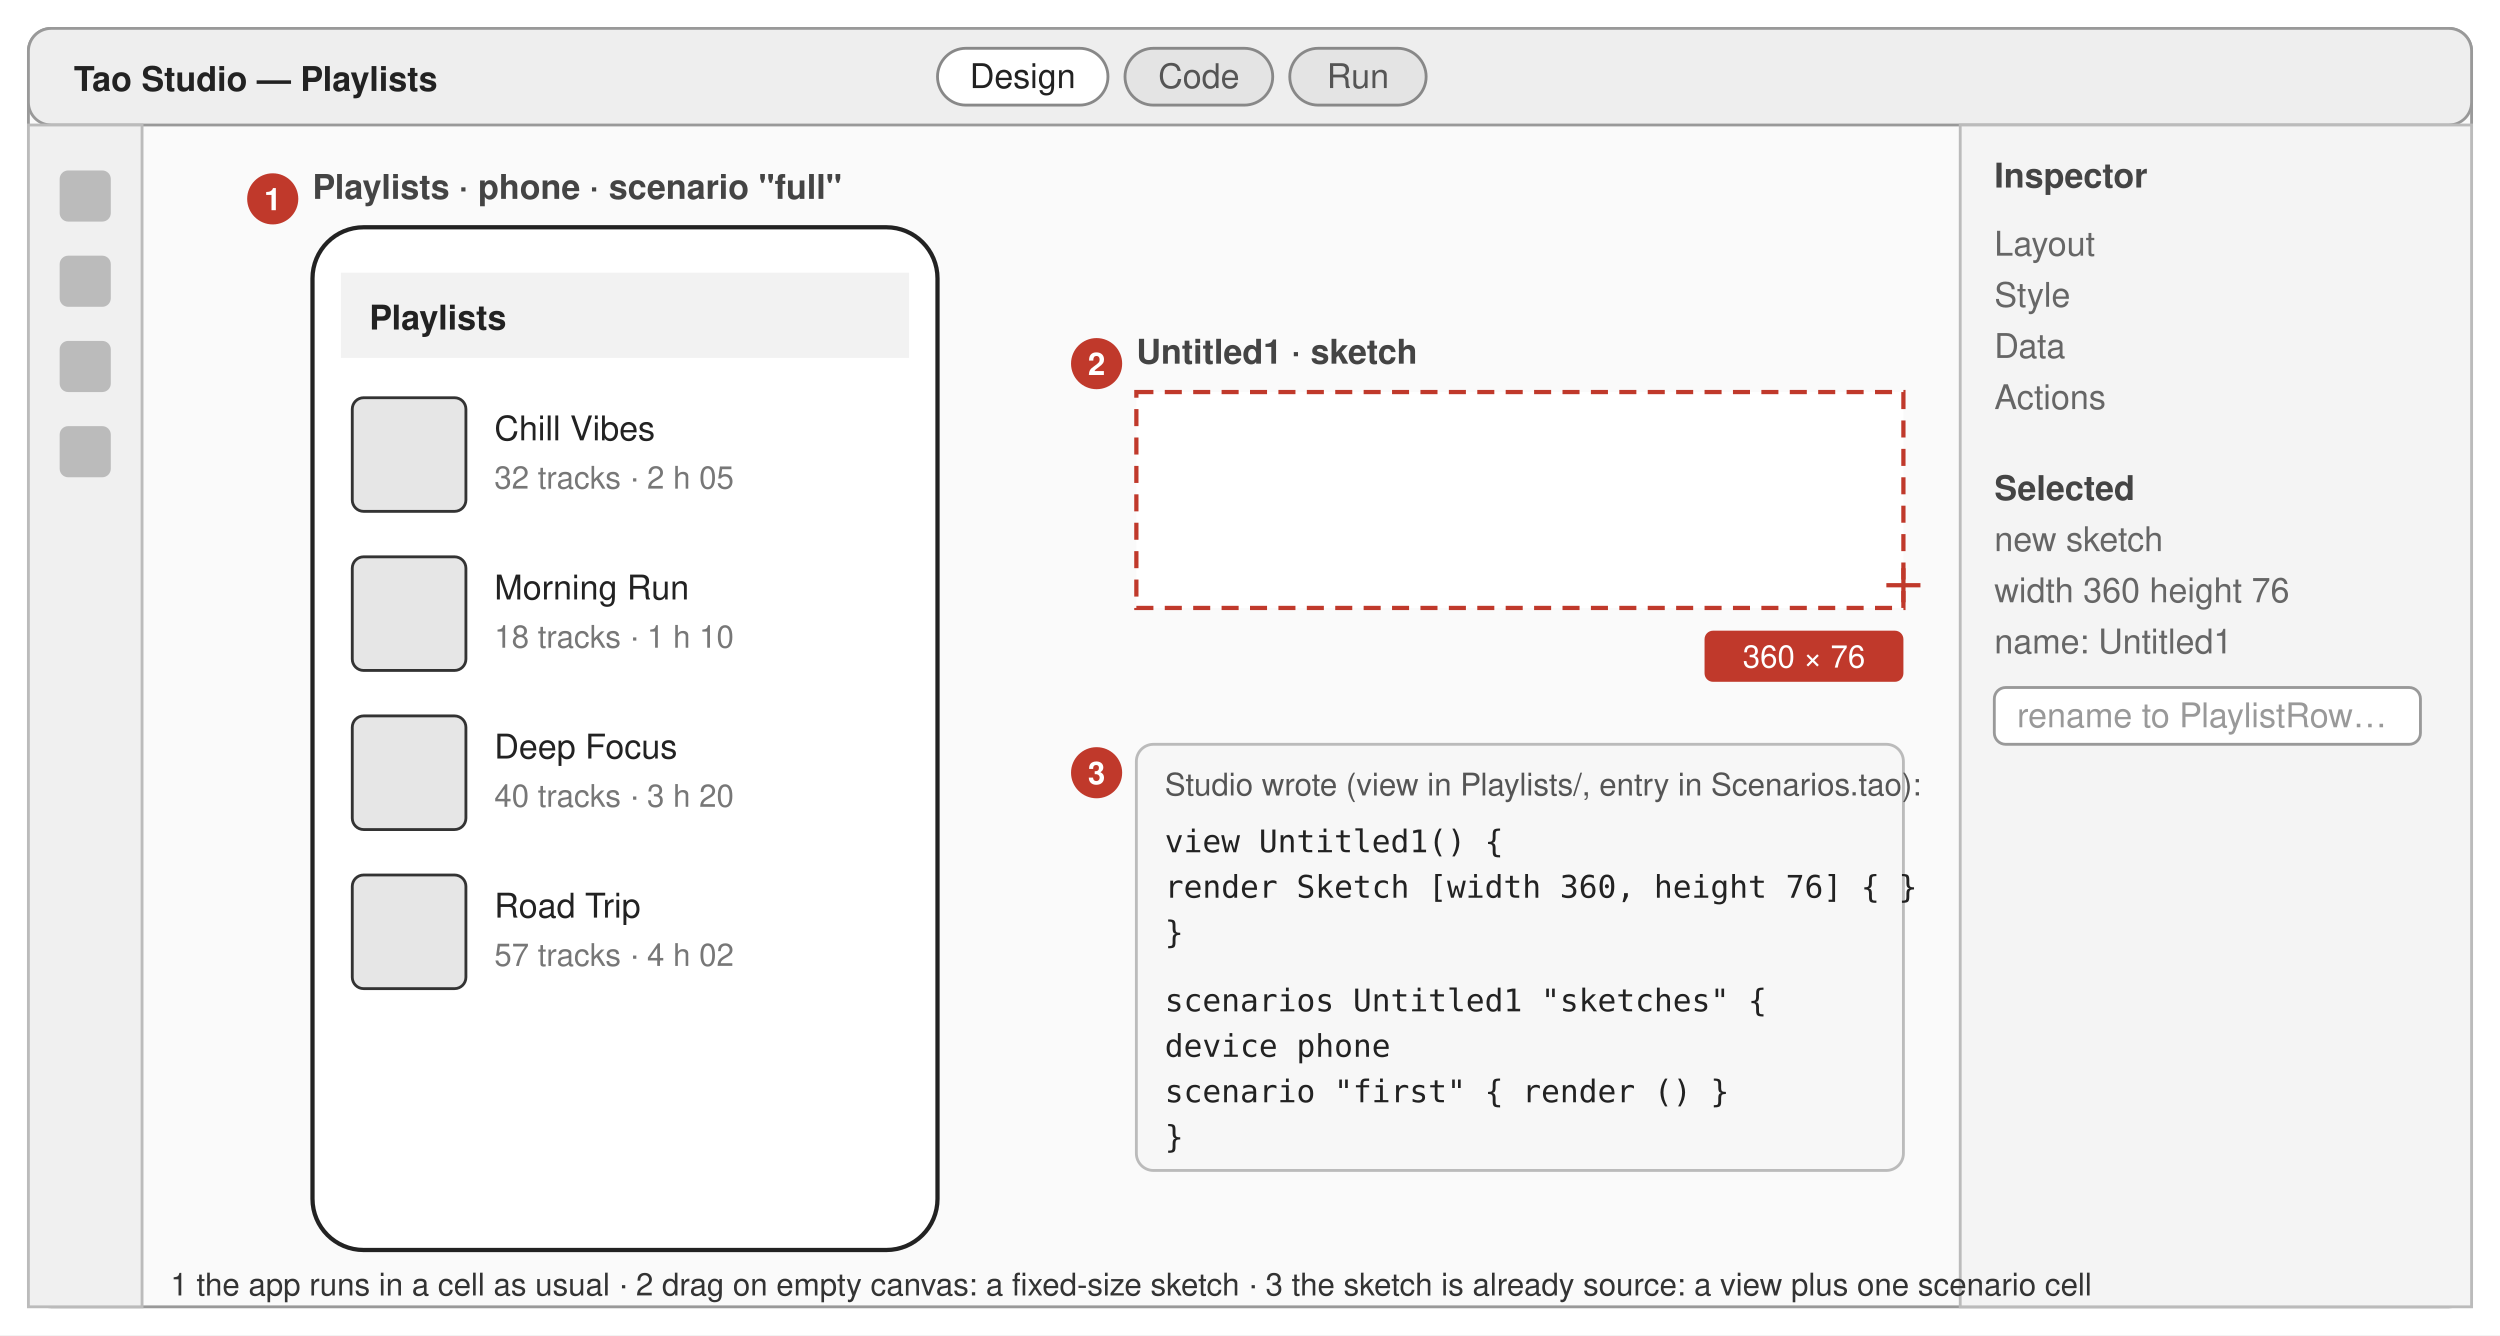
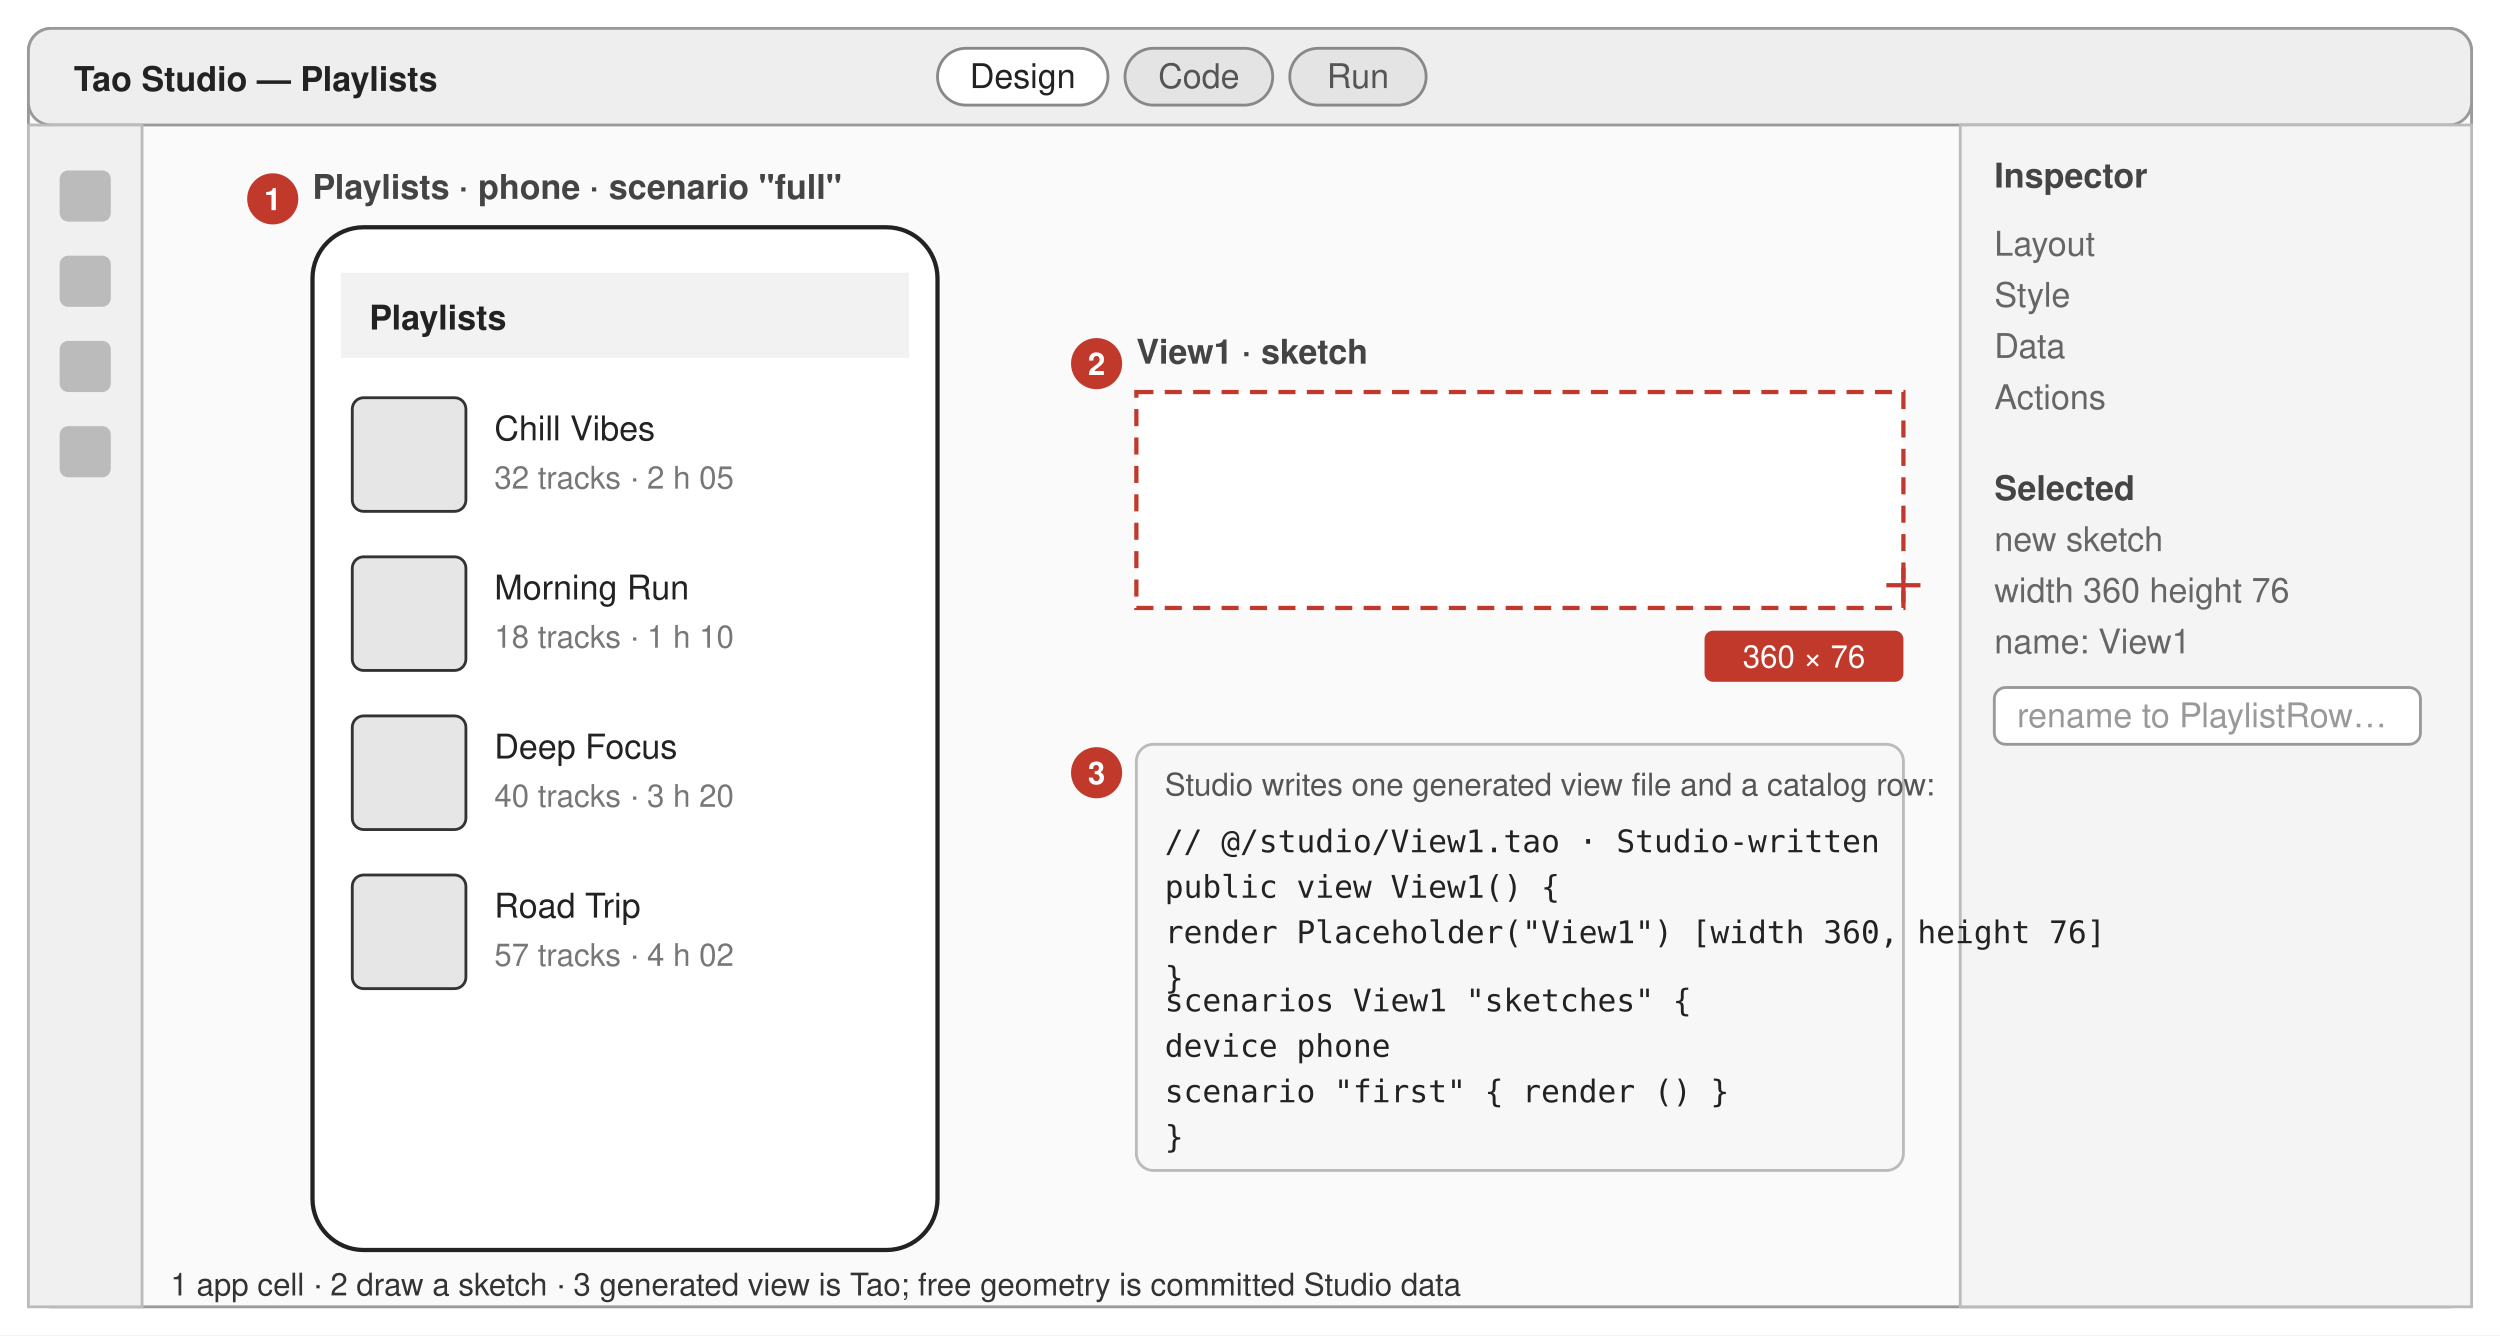
<svg xmlns="http://www.w3.org/2000/svg" viewBox="0 0 880 470" width="880" height="470" font-family="ui-sans-serif, system-ui, -apple-system, Helvetica, Arial, sans-serif" font-size="12">
  <defs>
    <marker id="arrow" viewBox="0 0 10 10" refX="9" refY="5" markerWidth="8" markerHeight="8" orient="auto-start-reverse">
      <path d="M0,0 L10,5 L0,10 z" fill="#c0392b" />
    </marker>
  </defs>
  <rect width="880" height="470" fill="#ffffff" />
  <rect x="10" y="10" width="860" height="450" rx="8" fill="#fafafa" stroke="#999" />
  <rect x="10" y="10" width="860" height="34" rx="8" fill="#eeeeee" stroke="#999" />
  <text x="26" y="32" font-weight="600" fill="#222">Tao Studio — Playlists</text>
  <rect x="330" y="17" width="60" height="20" rx="10" fill="#ffffff" stroke="#888" />
  <text x="360" y="31" text-anchor="middle" fill="#222">Design</text>
  <rect x="396" y="17" width="52" height="20" rx="10" fill="#e4e4e4" stroke="#888" />
  <text x="422" y="31" text-anchor="middle" fill="#555">Code</text>
  <rect x="454" y="17" width="48" height="20" rx="10" fill="#e4e4e4" stroke="#888" />
  <text x="478" y="31" text-anchor="middle" fill="#555">Run</text>
  <rect x="10" y="44" width="40" height="416" fill="#f0f0f0" stroke="#bbb" />
  <g fill="#bbb">
    <rect x="21" y="60" width="18" height="18" rx="3" />
    <rect x="21" y="90" width="18" height="18" rx="3" />
    <rect x="21" y="120" width="18" height="18" rx="3" />
    <rect x="21" y="150" width="18" height="18" rx="3" />
  </g>
  <rect x="690" y="44" width="180" height="416" fill="#f4f4f4" stroke="#bbb" />
  <text x="702" y="66" font-weight="600" fill="#444">Inspector</text>
  <text x="702" y="90" fill="#666">Layout</text>
  <text x="702" y="108" fill="#666">Style</text>
  <text x="702" y="126" fill="#666">Data</text>
  <text x="702" y="144" fill="#666">Actions</text>
  <text x="702" y="176" fill="#444" font-weight="600">Selected</text>
  <text x="702" y="194" fill="#666">new sketch</text>
  <text x="702" y="212" fill="#666">width 360  height 76</text>
-   <text x="702" y="230" fill="#666">name: Untitled1</text>
+   <text x="702" y="230" fill="#666">name: View1</text>
  <rect x="702" y="242" width="150" height="20" rx="4" fill="#fff" stroke="#999" />
  <text x="710" y="256" fill="#999">rename to PlaylistRow…</text>
  <text x="110" y="70" fill="#444" font-weight="600">Playlists · phone · scenario "full"</text>
  <rect x="110" y="80" width="220" height="360" rx="18" fill="#fff" stroke="#222" stroke-width="1.5" />
  <rect x="120" y="96" width="200" height="30" fill="#f2f2f2" />
  <text x="130" y="116" font-weight="600" fill="#222">Playlists</text>
  <g stroke="#333" fill="#e6e6e6">
    <rect x="124" y="140" width="40" height="40" rx="4" />
    <rect x="124" y="196" width="40" height="40" rx="4" />
    <rect x="124" y="252" width="40" height="40" rx="4" />
    <rect x="124" y="308" width="40" height="40" rx="4" />
  </g>
  <g fill="#222">
    <text x="174" y="155">Chill Vibes</text>
    <text x="174" y="172" fill="#777" font-size="11">32 tracks · 2 h 05</text>
    <text x="174" y="211">Morning Run</text>
    <text x="174" y="228" fill="#777" font-size="11">18 tracks · 1 h 10</text>
    <text x="174" y="267">Deep Focus</text>
    <text x="174" y="284" fill="#777" font-size="11">40 tracks · 3 h 20</text>
    <text x="174" y="323">Road Trip</text>
    <text x="174" y="340" fill="#777" font-size="11">57 tracks · 4 h 02</text>
  </g>
-   <text x="400" y="128" fill="#444" font-weight="600">Untitled1 · sketch</text>
+   <text x="400" y="128" fill="#444" font-weight="600">View1 · sketch</text>
  <rect x="400" y="138" width="270" height="76" fill="#fff" stroke="#c0392b" stroke-width="1.5" stroke-dasharray="6 4" />
  <g stroke="#c0392b" stroke-width="1.5">
    <line x1="664" y1="206" x2="676" y2="206" />
    <line x1="670" y1="200" x2="670" y2="212" />
  </g>
  <rect x="600" y="222" width="70" height="18" rx="3" fill="#c0392b" />
  <text x="635" y="235" text-anchor="middle" fill="#fff" font-size="11">360 × 76</text>
  <rect x="400" y="262" width="270" height="150" rx="6" fill="#f7f7f7" stroke="#bbb" />
-   <text x="410" y="280" fill="#555" font-size="11">Studio wrote (view in Playlists/, entry in Scenarios.tao):</text>
+   <text x="410" y="280" fill="#555" font-size="11">Studio writes one generated view file and a catalog row:</text>
  <g font-family="ui-monospace, SFMono-Regular, Menlo, monospace" font-size="11" fill="#222">
-     <text x="410" y="300">view Untitled1() {</text>
-     <text x="410" y="316">   render Sketch [width 360, height 76] { }</text>
-     <text x="410" y="332">}</text>
-     <text x="410" y="356">scenarios Untitled1 "sketches" {</text>
+     <text x="410" y="300">// @/studio/View1.tao · Studio-written</text>
+     <text x="410" y="316">public view View1() {</text>
+     <text x="410" y="332">   render Placeholder("View1") [width 360, height 76]</text>
+     <text x="410" y="348">}</text>
+     <text x="410" y="356">scenarios View1 "sketches" {</text>
    <text x="410" y="372">   device phone</text>
    <text x="410" y="388">   scenario "first" { render () }</text>
    <text x="410" y="404">}</text>
  </g>
  <g font-weight="700" fill="#fff" font-size="11">
    <circle cx="96" cy="70" r="9" fill="#c0392b" />
    <text x="96" y="74" text-anchor="middle">1</text>
    <circle cx="386" cy="128" r="9" fill="#c0392b" />
    <text x="386" y="132" text-anchor="middle">2</text>
    <circle cx="386" cy="272" r="9" fill="#c0392b" />
    <text x="386" y="276" text-anchor="middle">3</text>
  </g>
  <g fill="#333" font-size="11">
-     <text x="60" y="456">1 the app runs in a cell as usual · 2 drag on empty canvas: a fixed-size sketch · 3 the sketch is already source: a view plus one scenario cell</text>
+     <text x="60" y="456">1 app cell · 2 draw a sketch · 3 generated view is Tao; free geometry is committed Studio data</text>
  </g>
</svg>
